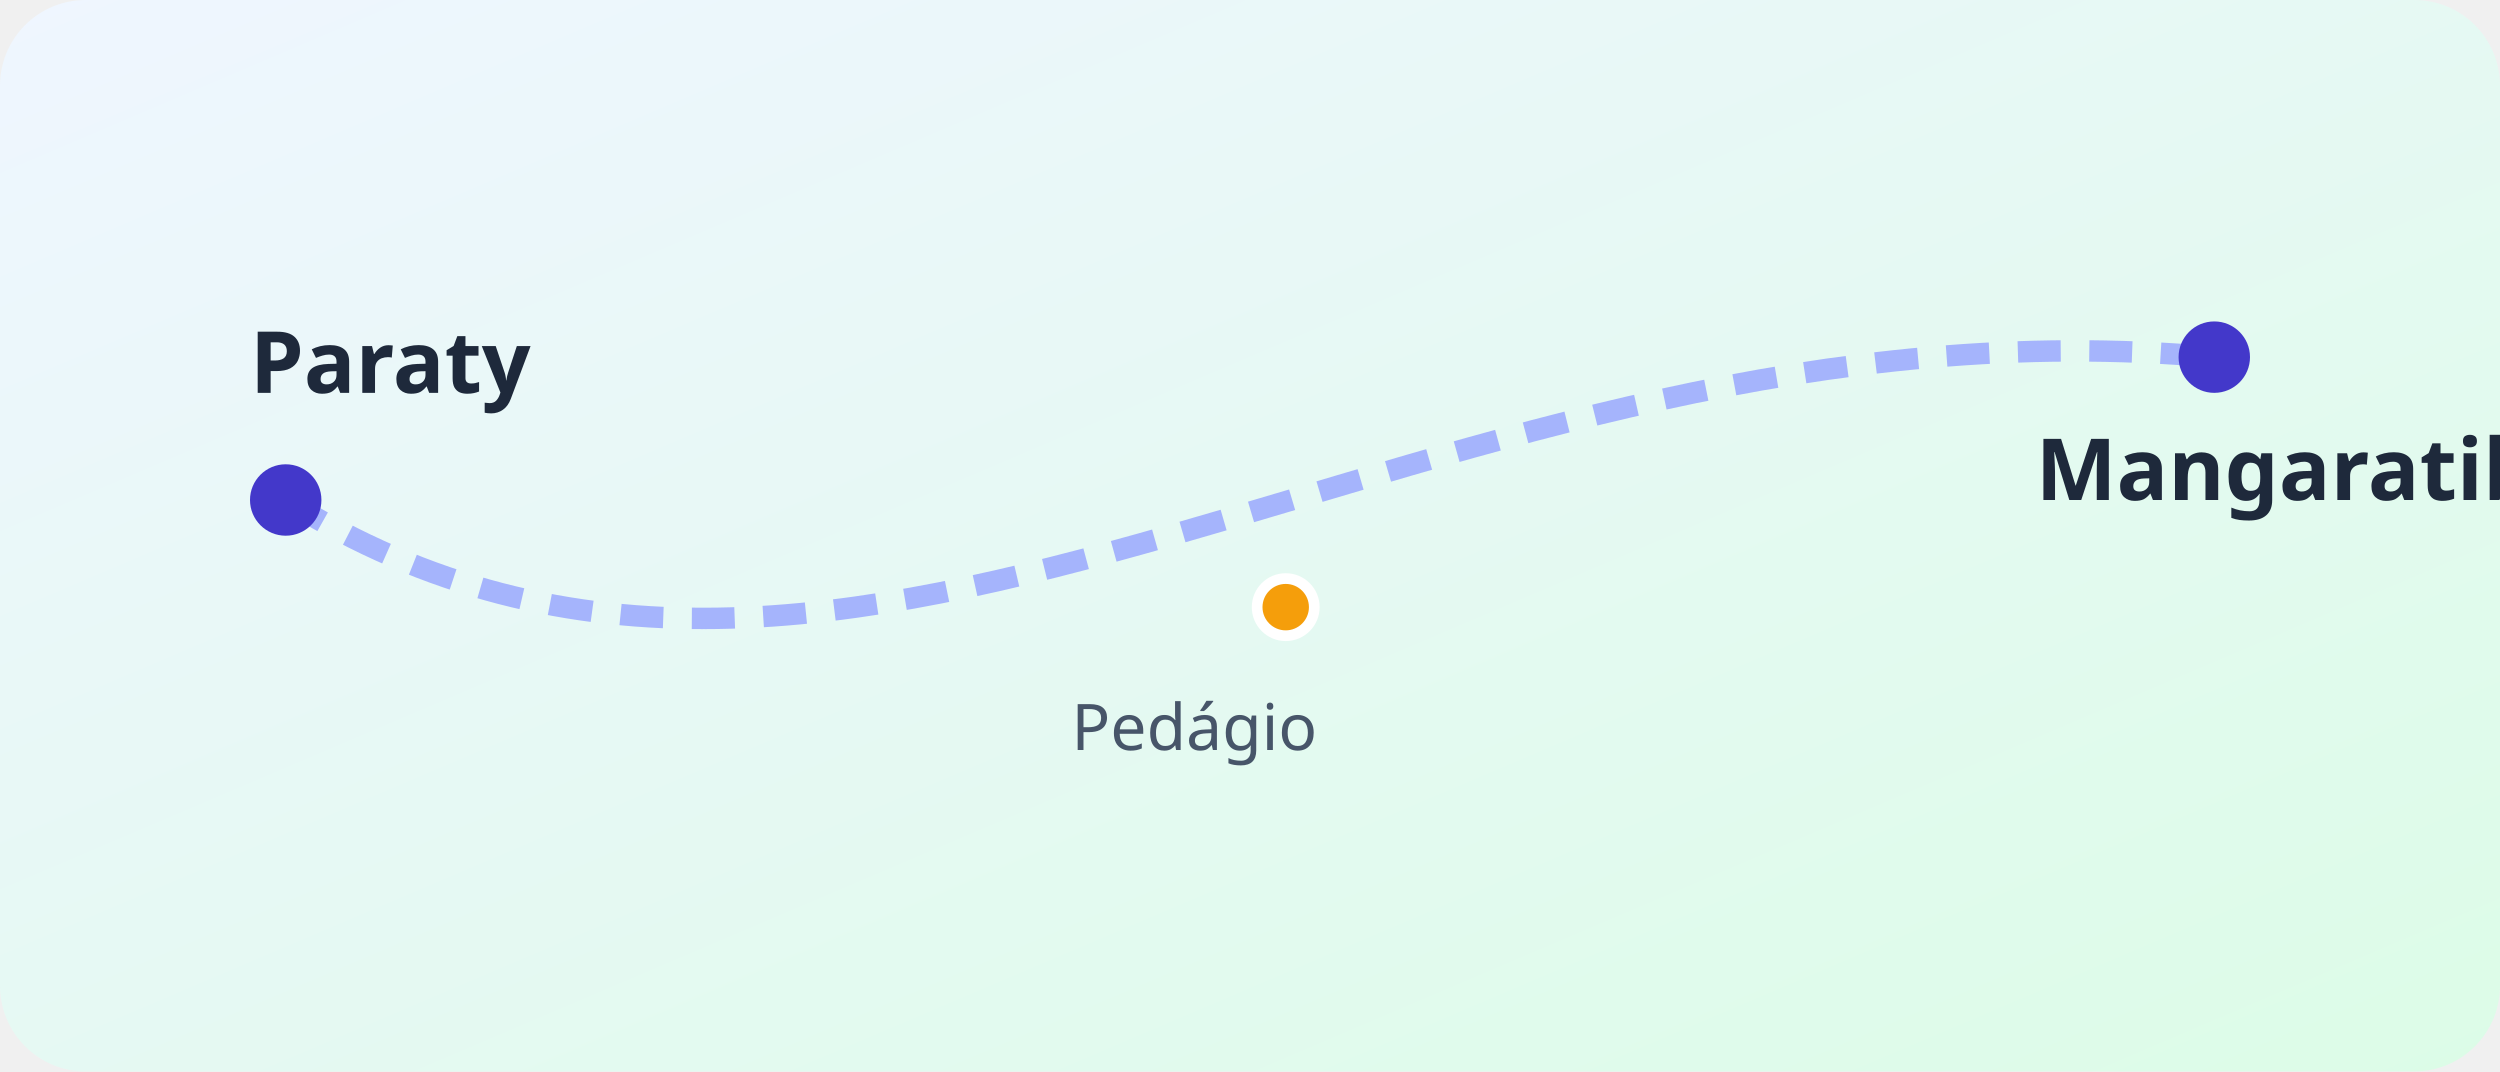
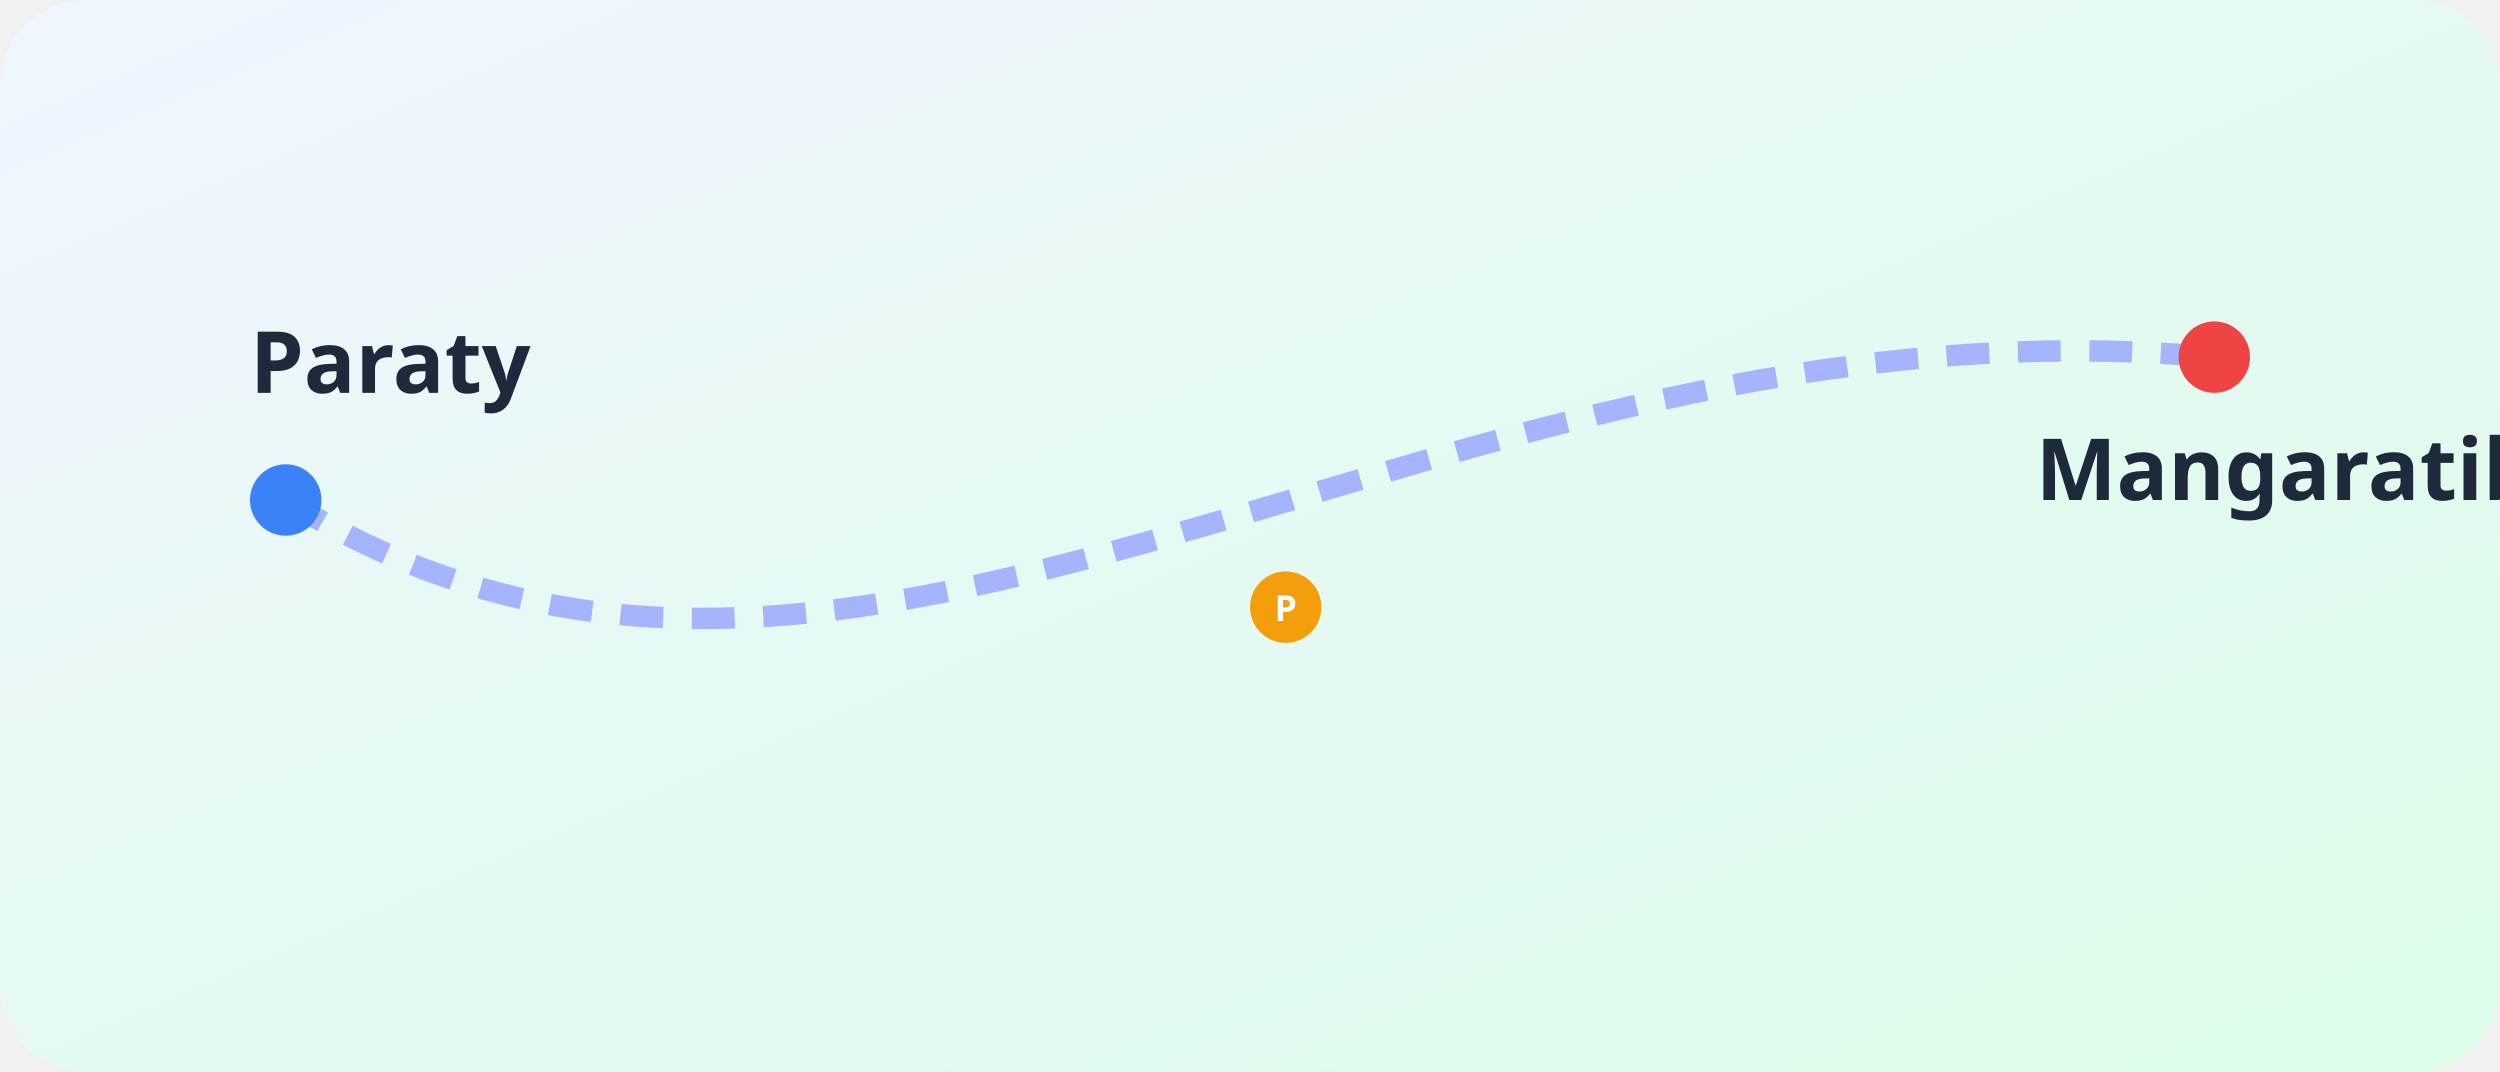
<svg xmlns="http://www.w3.org/2000/svg" width="100%" height="auto" viewBox="0 0 350 150">
  <defs>
    <style>
      .road { fill: none; stroke: #a5b4fc; stroke-width: 3; stroke-dasharray: 6, 4; }
      .city-label { font-family: sans-serif; font-size: 12px; font-weight: bold; fill: #1e293b; }
-       .toll-label { font-family: sans-serif; font-size: 9px; fill: #475569; }
-       .city-dot { fill: #4338ca; }
-       .toll-dot { fill: #f59e0b; stroke: white; stroke-width: 1.5; }
+       .start-dot { fill: #3b82f6; }
+       .end-dot { fill: #ef4444; }
+       .toll-dot { fill: #f59e0b; }
+       .toll-p-label { font-family: sans-serif; font-size: 5px; font-weight: bold; fill: white; text-anchor: middle; dominant-baseline: central; }
    </style>
    <linearGradient id="background-gradient-paraty-return" x1="0%" y1="0%" x2="100%" y2="100%">
      <stop offset="0%" style="stop-color:#eff6ff;stop-opacity:1" />
      <stop offset="100%" style="stop-color:#dcfce7;stop-opacity:1" />
    </linearGradient>
  </defs>
  <rect width="350" height="150" rx="12" fill="url(#background-gradient-paraty-return)" />
  <path class="road" d="M 40 70 C 120 120, 200 40, 310 50" />
  <g>
-     <circle cx="40" cy="70" r="5" class="city-dot" />
+     <circle cx="40" cy="70" r="5" class="start-dot" />
    <text x="35" y="55" class="city-label">Paraty</text>
  </g>
  <g>
-     <circle cx="310" cy="50" r="5" class="city-dot" />
+     <circle cx="310" cy="50" r="5" class="end-dot" />
    <text x="285" y="70" class="city-label">Mangaratiba</text>
  </g>
  <g>
-     <circle cx="180" cy="85" r="4" class="toll-dot" />
-     <text x="150" y="105" class="toll-label">Pedágio</text>
+     <circle cx="180" cy="85" r="5" class="toll-dot" />
+     <text x="180" y="85" class="toll-p-label">P</text>
  </g>
</svg>
